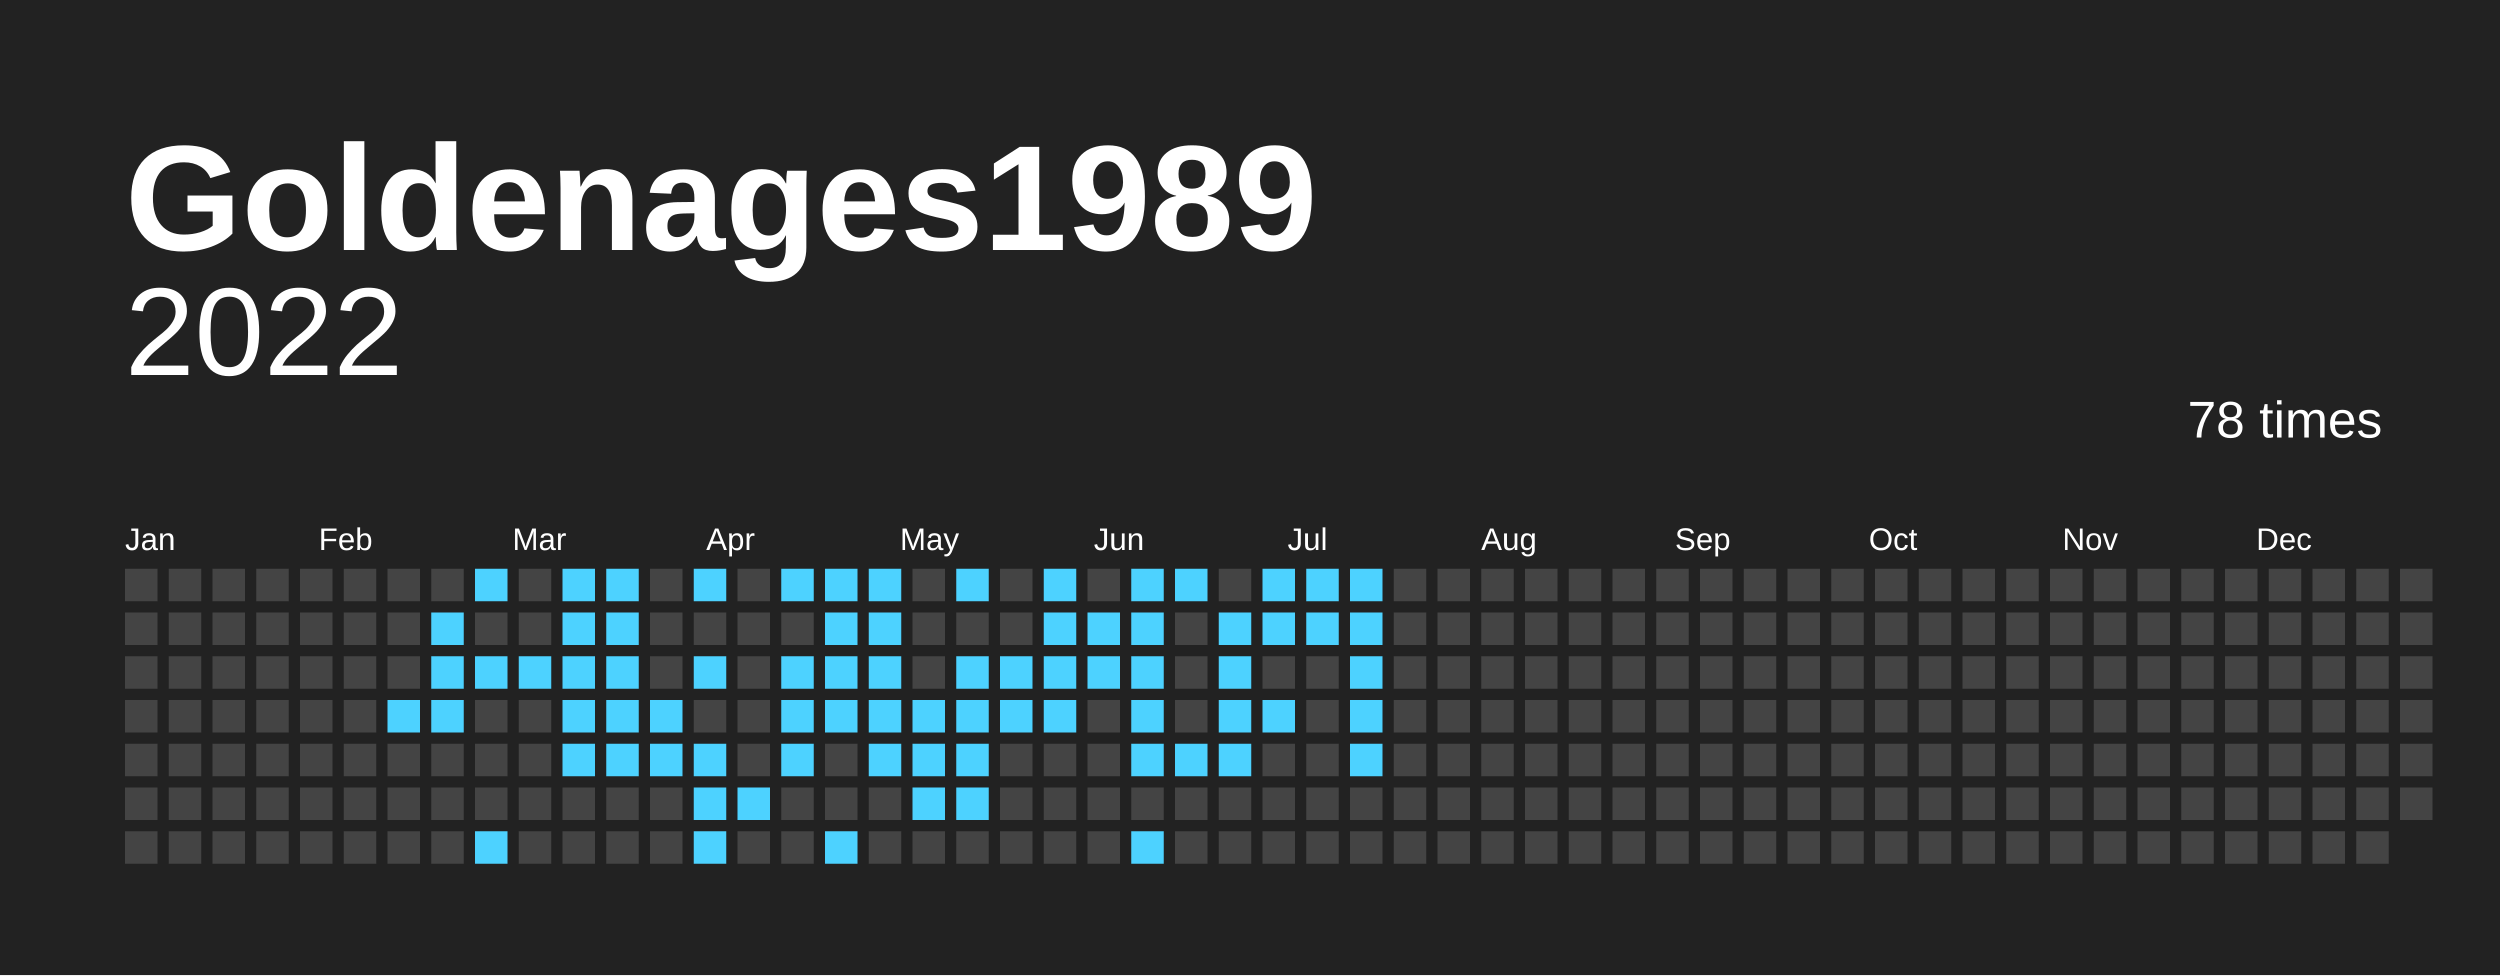
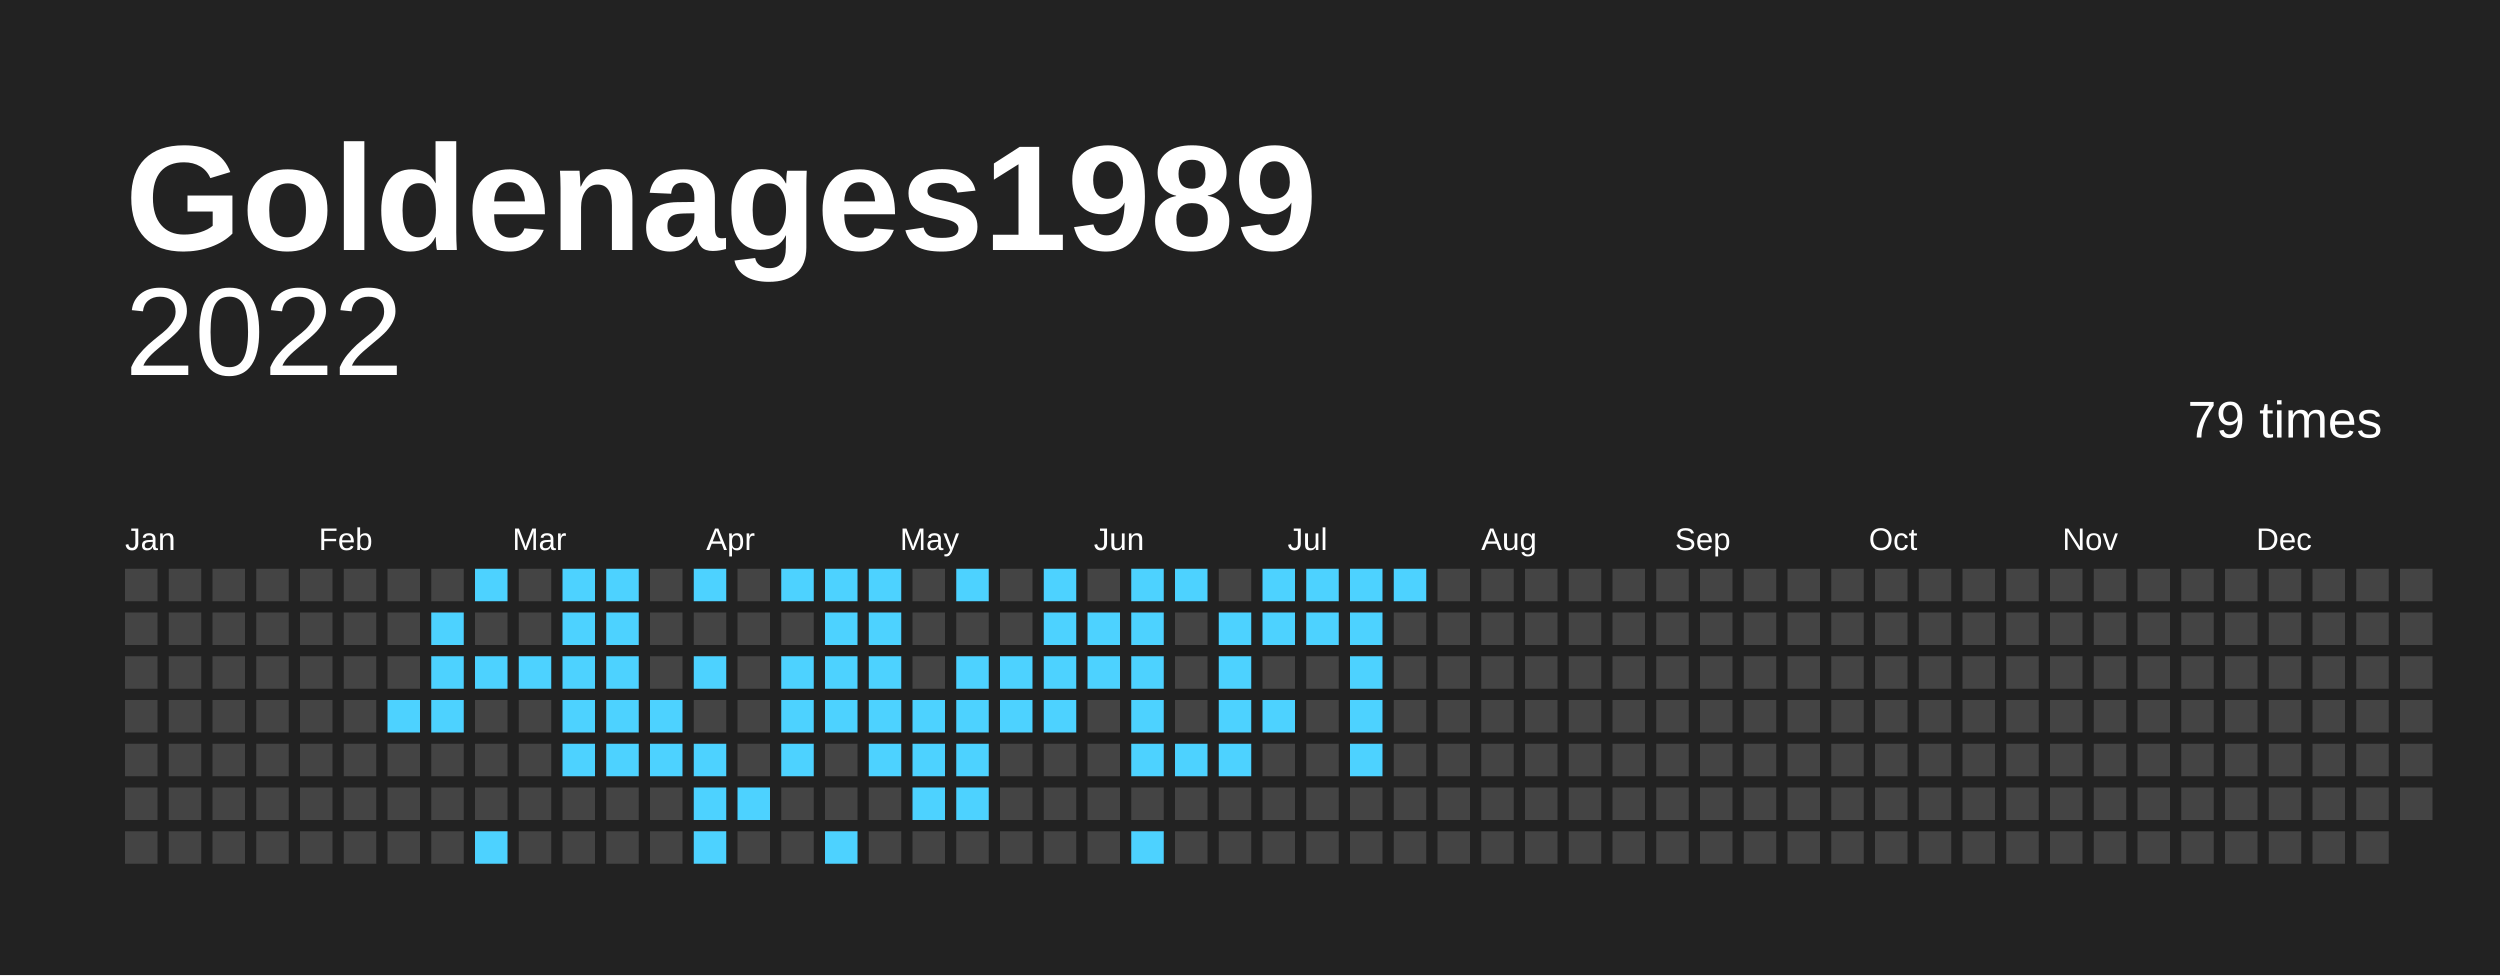
<svg xmlns="http://www.w3.org/2000/svg" baseProfile="full" height="78mm" version="1.1" viewBox="0,0,200,78" width="200mm">
  <defs />
  <rect fill="#222222" height="78" width="200" x="0" y="0" />
  <text fill="#FFFFFF" style="font-size:12px; font-family:Arial; font-weight:bold;" x="10" y="20">Goldenages1989</text>
  <text alignment-baseline="hanging" fill="#FFFFFF" style="font-size:10.0px; font-family:Arial;" x="10" y="30">2022</text>
-   <text alignment-baseline="hanging" fill="#FFFFFF" style="font-size:4.125px; font-family:Arial;" x="175" y="35">78 times</text>
+   <text alignment-baseline="hanging" fill="#FFFFFF" style="font-size:4.125px; font-family:Arial;" x="175" y="35">79 times</text>
  <text fill="#FFFFFF" style="font-size:2.5px; font-family:Arial" x="10.0" y="44">Jan</text>
  <text fill="#FFFFFF" style="font-size:2.5px; font-family:Arial" x="25.5" y="44">Feb</text>
  <text fill="#FFFFFF" style="font-size:2.5px; font-family:Arial" x="41.0" y="44">Mar</text>
  <text fill="#FFFFFF" style="font-size:2.5px; font-family:Arial" x="56.5" y="44">Apr</text>
  <text fill="#FFFFFF" style="font-size:2.5px; font-family:Arial" x="72.0" y="44">May</text>
  <text fill="#FFFFFF" style="font-size:2.5px; font-family:Arial" x="87.5" y="44">Jun</text>
  <text fill="#FFFFFF" style="font-size:2.5px; font-family:Arial" x="103.0" y="44">Jul</text>
  <text fill="#FFFFFF" style="font-size:2.5px; font-family:Arial" x="118.5" y="44">Aug</text>
  <text fill="#FFFFFF" style="font-size:2.5px; font-family:Arial" x="134.0" y="44">Sep</text>
  <text fill="#FFFFFF" style="font-size:2.5px; font-family:Arial" x="149.5" y="44">Oct</text>
  <text fill="#FFFFFF" style="font-size:2.5px; font-family:Arial" x="165.0" y="44">Nov</text>
  <text fill="#FFFFFF" style="font-size:2.5px; font-family:Arial" x="180.5" y="44">Dec</text>
  <rect fill="#444444" height="2.6" width="2.6" x="10.0" y="45.5" />
  <rect fill="#444444" height="2.6" width="2.6" x="10.0" y="49.0" />
  <rect fill="#444444" height="2.6" width="2.6" x="10.0" y="52.5" />
  <rect fill="#444444" height="2.6" width="2.6" x="10.0" y="56.0" />
  <rect fill="#444444" height="2.6" width="2.6" x="10.0" y="59.5" />
  <rect fill="#444444" height="2.6" width="2.6" x="10.0" y="63.0" />
  <rect fill="#444444" height="2.6" width="2.6" x="10.0" y="66.5" />
  <rect fill="#444444" height="2.6" width="2.6" x="13.5" y="45.5" />
  <rect fill="#444444" height="2.6" width="2.6" x="13.5" y="49.0" />
  <rect fill="#444444" height="2.6" width="2.6" x="13.5" y="52.5" />
  <rect fill="#444444" height="2.6" width="2.6" x="13.5" y="56.0" />
  <rect fill="#444444" height="2.6" width="2.6" x="13.5" y="59.5" />
  <rect fill="#444444" height="2.6" width="2.6" x="13.5" y="63.0" />
  <rect fill="#444444" height="2.6" width="2.6" x="13.5" y="66.5" />
  <rect fill="#444444" height="2.6" width="2.6" x="17.0" y="45.5" />
  <rect fill="#444444" height="2.6" width="2.6" x="17.0" y="49.0" />
  <rect fill="#444444" height="2.6" width="2.6" x="17.0" y="52.5" />
  <rect fill="#444444" height="2.6" width="2.6" x="17.0" y="56.0" />
  <rect fill="#444444" height="2.6" width="2.6" x="17.0" y="59.5" />
  <rect fill="#444444" height="2.6" width="2.6" x="17.0" y="63.0" />
  <rect fill="#444444" height="2.6" width="2.6" x="17.0" y="66.5" />
  <rect fill="#444444" height="2.6" width="2.6" x="20.5" y="45.5" />
  <rect fill="#444444" height="2.6" width="2.6" x="20.5" y="49.0" />
  <rect fill="#444444" height="2.6" width="2.6" x="20.5" y="52.5" />
  <rect fill="#444444" height="2.6" width="2.6" x="20.5" y="56.0" />
  <rect fill="#444444" height="2.6" width="2.6" x="20.5" y="59.5" />
  <rect fill="#444444" height="2.6" width="2.6" x="20.5" y="63.0" />
  <rect fill="#444444" height="2.6" width="2.6" x="20.5" y="66.5" />
  <rect fill="#444444" height="2.6" width="2.6" x="24.0" y="45.5" />
  <rect fill="#444444" height="2.6" width="2.6" x="24.0" y="49.0" />
  <rect fill="#444444" height="2.6" width="2.6" x="24.0" y="52.5" />
  <rect fill="#444444" height="2.6" width="2.6" x="24.0" y="56.0" />
  <rect fill="#444444" height="2.6" width="2.6" x="24.0" y="59.5" />
  <rect fill="#444444" height="2.6" width="2.6" x="24.0" y="63.0" />
  <rect fill="#444444" height="2.6" width="2.6" x="24.0" y="66.5" />
  <rect fill="#444444" height="2.6" width="2.6" x="27.5" y="45.5" />
  <rect fill="#444444" height="2.6" width="2.6" x="27.5" y="49.0" />
  <rect fill="#444444" height="2.6" width="2.6" x="27.5" y="52.5" />
  <rect fill="#444444" height="2.6" width="2.6" x="27.5" y="56.0" />
  <rect fill="#444444" height="2.6" width="2.6" x="27.5" y="59.5" />
  <rect fill="#444444" height="2.6" width="2.6" x="27.5" y="63.0" />
  <rect fill="#444444" height="2.6" width="2.6" x="27.5" y="66.5" />
  <rect fill="#444444" height="2.6" width="2.6" x="31.0" y="45.5" />
  <rect fill="#444444" height="2.6" width="2.6" x="31.0" y="49.0" />
  <rect fill="#444444" height="2.6" width="2.6" x="31.0" y="52.5" />
  <rect fill="#4DD2FF" height="2.6" width="2.6" x="31.0" y="56.0" />
  <rect fill="#444444" height="2.6" width="2.6" x="31.0" y="59.5" />
  <rect fill="#444444" height="2.6" width="2.6" x="31.0" y="63.0" />
  <rect fill="#444444" height="2.6" width="2.6" x="31.0" y="66.5" />
  <rect fill="#444444" height="2.6" width="2.6" x="34.5" y="45.5" />
  <rect fill="#4DD2FF" height="2.6" width="2.6" x="34.5" y="49.0" />
  <rect fill="#4DD2FF" height="2.6" width="2.6" x="34.5" y="52.5" />
  <rect fill="#4DD2FF" height="2.6" width="2.6" x="34.5" y="56.0" />
  <rect fill="#444444" height="2.6" width="2.6" x="34.5" y="59.5" />
  <rect fill="#444444" height="2.6" width="2.6" x="34.5" y="63.0" />
  <rect fill="#444444" height="2.6" width="2.6" x="34.5" y="66.5" />
  <rect fill="#4DD2FF" height="2.6" width="2.6" x="38.0" y="45.5" />
  <rect fill="#444444" height="2.6" width="2.6" x="38.0" y="49.0" />
  <rect fill="#4DD2FF" height="2.6" width="2.6" x="38.0" y="52.5" />
  <rect fill="#444444" height="2.6" width="2.6" x="38.0" y="56.0" />
  <rect fill="#444444" height="2.6" width="2.6" x="38.0" y="59.5" />
  <rect fill="#444444" height="2.6" width="2.6" x="38.0" y="63.0" />
  <rect fill="#4DD2FF" height="2.6" width="2.6" x="38.0" y="66.5" />
  <rect fill="#444444" height="2.6" width="2.6" x="41.5" y="45.5" />
  <rect fill="#444444" height="2.6" width="2.6" x="41.5" y="49.0" />
  <rect fill="#4DD2FF" height="2.6" width="2.6" x="41.5" y="52.5" />
  <rect fill="#444444" height="2.6" width="2.6" x="41.5" y="56.0" />
  <rect fill="#444444" height="2.6" width="2.6" x="41.5" y="59.5" />
  <rect fill="#444444" height="2.6" width="2.6" x="41.5" y="63.0" />
  <rect fill="#444444" height="2.6" width="2.6" x="41.5" y="66.5" />
  <rect fill="#4DD2FF" height="2.6" width="2.6" x="45.0" y="45.5" />
  <rect fill="#4DD2FF" height="2.6" width="2.6" x="45.0" y="49.0" />
  <rect fill="#4DD2FF" height="2.6" width="2.6" x="45.0" y="52.5" />
  <rect fill="#4DD2FF" height="2.6" width="2.6" x="45.0" y="56.0" />
  <rect fill="#4DD2FF" height="2.6" width="2.6" x="45.0" y="59.5" />
  <rect fill="#444444" height="2.6" width="2.6" x="45.0" y="63.0" />
  <rect fill="#444444" height="2.6" width="2.6" x="45.0" y="66.5" />
  <rect fill="#4DD2FF" height="2.6" width="2.6" x="48.5" y="45.5" />
  <rect fill="#4DD2FF" height="2.6" width="2.6" x="48.5" y="49.0" />
  <rect fill="#4DD2FF" height="2.6" width="2.6" x="48.5" y="52.5" />
  <rect fill="#4DD2FF" height="2.6" width="2.6" x="48.5" y="56.0" />
  <rect fill="#4DD2FF" height="2.6" width="2.6" x="48.5" y="59.5" />
  <rect fill="#444444" height="2.6" width="2.6" x="48.5" y="63.0" />
  <rect fill="#444444" height="2.6" width="2.6" x="48.5" y="66.5" />
  <rect fill="#444444" height="2.6" width="2.6" x="52.0" y="45.5" />
  <rect fill="#444444" height="2.6" width="2.6" x="52.0" y="49.0" />
  <rect fill="#444444" height="2.6" width="2.6" x="52.0" y="52.5" />
  <rect fill="#4DD2FF" height="2.6" width="2.6" x="52.0" y="56.0" />
  <rect fill="#4DD2FF" height="2.6" width="2.6" x="52.0" y="59.5" />
  <rect fill="#444444" height="2.6" width="2.6" x="52.0" y="63.0" />
  <rect fill="#444444" height="2.6" width="2.6" x="52.0" y="66.5" />
  <rect fill="#4DD2FF" height="2.6" width="2.6" x="55.5" y="45.5" />
  <rect fill="#444444" height="2.6" width="2.6" x="55.5" y="49.0" />
  <rect fill="#4DD2FF" height="2.6" width="2.6" x="55.5" y="52.5" />
  <rect fill="#444444" height="2.6" width="2.6" x="55.5" y="56.0" />
  <rect fill="#4DD2FF" height="2.6" width="2.6" x="55.5" y="59.5" />
  <rect fill="#4DD2FF" height="2.6" width="2.6" x="55.5" y="63.0" />
  <rect fill="#4DD2FF" height="2.6" width="2.6" x="55.5" y="66.5" />
  <rect fill="#444444" height="2.6" width="2.6" x="59.0" y="45.5" />
  <rect fill="#444444" height="2.6" width="2.6" x="59.0" y="49.0" />
  <rect fill="#444444" height="2.6" width="2.6" x="59.0" y="52.5" />
  <rect fill="#444444" height="2.6" width="2.6" x="59.0" y="56.0" />
  <rect fill="#444444" height="2.6" width="2.6" x="59.0" y="59.5" />
  <rect fill="#4DD2FF" height="2.6" width="2.6" x="59.0" y="63.0" />
  <rect fill="#444444" height="2.6" width="2.6" x="59.0" y="66.5" />
  <rect fill="#4DD2FF" height="2.6" width="2.6" x="62.5" y="45.5" />
  <rect fill="#444444" height="2.6" width="2.6" x="62.5" y="49.0" />
  <rect fill="#4DD2FF" height="2.6" width="2.6" x="62.5" y="52.5" />
  <rect fill="#4DD2FF" height="2.6" width="2.6" x="62.5" y="56.0" />
  <rect fill="#4DD2FF" height="2.6" width="2.6" x="62.5" y="59.5" />
  <rect fill="#444444" height="2.6" width="2.6" x="62.5" y="63.0" />
  <rect fill="#444444" height="2.6" width="2.6" x="62.5" y="66.5" />
  <rect fill="#4DD2FF" height="2.6" width="2.6" x="66.0" y="45.5" />
  <rect fill="#4DD2FF" height="2.6" width="2.6" x="66.0" y="49.0" />
  <rect fill="#4DD2FF" height="2.6" width="2.6" x="66.0" y="52.5" />
  <rect fill="#4DD2FF" height="2.6" width="2.6" x="66.0" y="56.0" />
  <rect fill="#444444" height="2.6" width="2.6" x="66.0" y="59.5" />
  <rect fill="#444444" height="2.6" width="2.6" x="66.0" y="63.0" />
  <rect fill="#4DD2FF" height="2.6" width="2.6" x="66.0" y="66.5" />
  <rect fill="#4DD2FF" height="2.6" width="2.6" x="69.5" y="45.5" />
  <rect fill="#4DD2FF" height="2.6" width="2.6" x="69.5" y="49.0" />
  <rect fill="#4DD2FF" height="2.6" width="2.6" x="69.5" y="52.5" />
  <rect fill="#4DD2FF" height="2.6" width="2.6" x="69.5" y="56.0" />
  <rect fill="#4DD2FF" height="2.6" width="2.6" x="69.5" y="59.5" />
  <rect fill="#444444" height="2.6" width="2.6" x="69.5" y="63.0" />
  <rect fill="#444444" height="2.6" width="2.6" x="69.5" y="66.5" />
  <rect fill="#444444" height="2.6" width="2.6" x="73.0" y="45.5" />
  <rect fill="#444444" height="2.6" width="2.6" x="73.0" y="49.0" />
  <rect fill="#444444" height="2.6" width="2.6" x="73.0" y="52.5" />
  <rect fill="#4DD2FF" height="2.6" width="2.6" x="73.0" y="56.0" />
  <rect fill="#4DD2FF" height="2.6" width="2.6" x="73.0" y="59.5" />
  <rect fill="#4DD2FF" height="2.6" width="2.6" x="73.0" y="63.0" />
  <rect fill="#444444" height="2.6" width="2.6" x="73.0" y="66.5" />
  <rect fill="#4DD2FF" height="2.6" width="2.6" x="76.5" y="45.5" />
  <rect fill="#444444" height="2.6" width="2.6" x="76.5" y="49.0" />
  <rect fill="#4DD2FF" height="2.6" width="2.6" x="76.5" y="52.5" />
  <rect fill="#4DD2FF" height="2.6" width="2.6" x="76.5" y="56.0" />
  <rect fill="#4DD2FF" height="2.6" width="2.6" x="76.5" y="59.5" />
  <rect fill="#4DD2FF" height="2.6" width="2.6" x="76.5" y="63.0" />
  <rect fill="#444444" height="2.6" width="2.6" x="76.5" y="66.5" />
  <rect fill="#444444" height="2.6" width="2.6" x="80.0" y="45.5" />
  <rect fill="#444444" height="2.6" width="2.6" x="80.0" y="49.0" />
  <rect fill="#4DD2FF" height="2.6" width="2.6" x="80.0" y="52.5" />
  <rect fill="#4DD2FF" height="2.6" width="2.6" x="80.0" y="56.0" />
  <rect fill="#444444" height="2.6" width="2.6" x="80.0" y="59.5" />
  <rect fill="#444444" height="2.6" width="2.6" x="80.0" y="63.0" />
  <rect fill="#444444" height="2.6" width="2.6" x="80.0" y="66.5" />
  <rect fill="#4DD2FF" height="2.6" width="2.6" x="83.5" y="45.5" />
  <rect fill="#4DD2FF" height="2.6" width="2.6" x="83.5" y="49.0" />
  <rect fill="#4DD2FF" height="2.6" width="2.6" x="83.5" y="52.5" />
  <rect fill="#4DD2FF" height="2.6" width="2.6" x="83.5" y="56.0" />
  <rect fill="#444444" height="2.6" width="2.6" x="83.5" y="59.5" />
  <rect fill="#444444" height="2.6" width="2.6" x="83.5" y="63.0" />
  <rect fill="#444444" height="2.6" width="2.6" x="83.5" y="66.5" />
  <rect fill="#444444" height="2.6" width="2.6" x="87.0" y="45.5" />
  <rect fill="#4DD2FF" height="2.6" width="2.6" x="87.0" y="49.0" />
  <rect fill="#4DD2FF" height="2.6" width="2.6" x="87.0" y="52.5" />
  <rect fill="#444444" height="2.6" width="2.6" x="87.0" y="56.0" />
  <rect fill="#444444" height="2.6" width="2.6" x="87.0" y="59.5" />
  <rect fill="#444444" height="2.6" width="2.6" x="87.0" y="63.0" />
  <rect fill="#444444" height="2.6" width="2.6" x="87.0" y="66.5" />
  <rect fill="#4DD2FF" height="2.6" width="2.6" x="90.5" y="45.5" />
  <rect fill="#4DD2FF" height="2.6" width="2.6" x="90.5" y="49.0" />
  <rect fill="#4DD2FF" height="2.6" width="2.6" x="90.5" y="52.5" />
  <rect fill="#4DD2FF" height="2.6" width="2.6" x="90.5" y="56.0" />
  <rect fill="#4DD2FF" height="2.6" width="2.6" x="90.5" y="59.5" />
  <rect fill="#444444" height="2.6" width="2.6" x="90.5" y="63.0" />
  <rect fill="#4DD2FF" height="2.6" width="2.6" x="90.5" y="66.5" />
  <rect fill="#4DD2FF" height="2.6" width="2.6" x="94.0" y="45.5" />
  <rect fill="#444444" height="2.6" width="2.6" x="94.0" y="49.0" />
  <rect fill="#444444" height="2.6" width="2.6" x="94.0" y="52.5" />
  <rect fill="#444444" height="2.6" width="2.6" x="94.0" y="56.0" />
  <rect fill="#4DD2FF" height="2.6" width="2.6" x="94.0" y="59.5" />
  <rect fill="#444444" height="2.6" width="2.6" x="94.0" y="63.0" />
  <rect fill="#444444" height="2.6" width="2.6" x="94.0" y="66.5" />
  <rect fill="#444444" height="2.6" width="2.6" x="97.5" y="45.5" />
  <rect fill="#4DD2FF" height="2.6" width="2.6" x="97.5" y="49.0" />
  <rect fill="#4DD2FF" height="2.6" width="2.6" x="97.5" y="52.5" />
  <rect fill="#4DD2FF" height="2.6" width="2.6" x="97.5" y="56.0" />
  <rect fill="#4DD2FF" height="2.6" width="2.6" x="97.5" y="59.5" />
  <rect fill="#444444" height="2.6" width="2.6" x="97.5" y="63.0" />
  <rect fill="#444444" height="2.6" width="2.6" x="97.5" y="66.5" />
  <rect fill="#4DD2FF" height="2.6" width="2.6" x="101.0" y="45.5" />
  <rect fill="#4DD2FF" height="2.6" width="2.6" x="101.0" y="49.0" />
  <rect fill="#444444" height="2.6" width="2.6" x="101.0" y="52.5" />
  <rect fill="#4DD2FF" height="2.6" width="2.6" x="101.0" y="56.0" />
  <rect fill="#444444" height="2.6" width="2.6" x="101.0" y="59.5" />
  <rect fill="#444444" height="2.6" width="2.6" x="101.0" y="63.0" />
  <rect fill="#444444" height="2.6" width="2.6" x="101.0" y="66.5" />
  <rect fill="#4DD2FF" height="2.6" width="2.6" x="104.5" y="45.5" />
  <rect fill="#4DD2FF" height="2.6" width="2.6" x="104.5" y="49.0" />
  <rect fill="#444444" height="2.6" width="2.6" x="104.5" y="52.5" />
  <rect fill="#444444" height="2.6" width="2.6" x="104.5" y="56.0" />
  <rect fill="#444444" height="2.6" width="2.6" x="104.5" y="59.5" />
  <rect fill="#444444" height="2.6" width="2.6" x="104.5" y="63.0" />
  <rect fill="#444444" height="2.6" width="2.6" x="104.5" y="66.5" />
  <rect fill="#4DD2FF" height="2.6" width="2.6" x="108.0" y="45.5" />
  <rect fill="#4DD2FF" height="2.6" width="2.6" x="108.0" y="49.0" />
  <rect fill="#4DD2FF" height="2.6" width="2.6" x="108.0" y="52.5" />
  <rect fill="#4DD2FF" height="2.6" width="2.6" x="108.0" y="56.0" />
  <rect fill="#4DD2FF" height="2.6" width="2.6" x="108.0" y="59.5" />
  <rect fill="#444444" height="2.6" width="2.6" x="108.0" y="63.0" />
  <rect fill="#444444" height="2.6" width="2.6" x="108.0" y="66.5" />
-   <rect fill="#444444" height="2.6" width="2.6" x="111.5" y="45.5" />
+   <rect fill="#4DD2FF" height="2.6" width="2.6" x="111.5" y="45.5" />
  <rect fill="#444444" height="2.6" width="2.6" x="111.5" y="49.0" />
  <rect fill="#444444" height="2.6" width="2.6" x="111.5" y="52.5" />
  <rect fill="#444444" height="2.6" width="2.6" x="111.5" y="56.0" />
  <rect fill="#444444" height="2.6" width="2.6" x="111.5" y="59.5" />
  <rect fill="#444444" height="2.6" width="2.6" x="111.5" y="63.0" />
  <rect fill="#444444" height="2.6" width="2.6" x="111.5" y="66.5" />
  <rect fill="#444444" height="2.6" width="2.6" x="115.0" y="45.5" />
  <rect fill="#444444" height="2.6" width="2.6" x="115.0" y="49.0" />
  <rect fill="#444444" height="2.6" width="2.6" x="115.0" y="52.5" />
  <rect fill="#444444" height="2.6" width="2.6" x="115.0" y="56.0" />
  <rect fill="#444444" height="2.6" width="2.6" x="115.0" y="59.5" />
  <rect fill="#444444" height="2.6" width="2.6" x="115.0" y="63.0" />
  <rect fill="#444444" height="2.6" width="2.6" x="115.0" y="66.5" />
  <rect fill="#444444" height="2.6" width="2.6" x="118.5" y="45.5" />
  <rect fill="#444444" height="2.6" width="2.6" x="118.5" y="49.0" />
  <rect fill="#444444" height="2.6" width="2.6" x="118.5" y="52.5" />
  <rect fill="#444444" height="2.6" width="2.6" x="118.5" y="56.0" />
  <rect fill="#444444" height="2.6" width="2.6" x="118.5" y="59.5" />
  <rect fill="#444444" height="2.6" width="2.6" x="118.5" y="63.0" />
  <rect fill="#444444" height="2.6" width="2.6" x="118.5" y="66.5" />
  <rect fill="#444444" height="2.6" width="2.6" x="122.0" y="45.5" />
  <rect fill="#444444" height="2.6" width="2.6" x="122.0" y="49.0" />
  <rect fill="#444444" height="2.6" width="2.6" x="122.0" y="52.5" />
  <rect fill="#444444" height="2.6" width="2.6" x="122.0" y="56.0" />
  <rect fill="#444444" height="2.6" width="2.6" x="122.0" y="59.5" />
  <rect fill="#444444" height="2.6" width="2.6" x="122.0" y="63.0" />
  <rect fill="#444444" height="2.6" width="2.6" x="122.0" y="66.5" />
  <rect fill="#444444" height="2.6" width="2.6" x="125.5" y="45.5" />
  <rect fill="#444444" height="2.6" width="2.6" x="125.5" y="49.0" />
  <rect fill="#444444" height="2.6" width="2.6" x="125.5" y="52.5" />
  <rect fill="#444444" height="2.6" width="2.6" x="125.5" y="56.0" />
  <rect fill="#444444" height="2.6" width="2.6" x="125.5" y="59.5" />
  <rect fill="#444444" height="2.6" width="2.6" x="125.5" y="63.0" />
  <rect fill="#444444" height="2.6" width="2.6" x="125.5" y="66.5" />
  <rect fill="#444444" height="2.6" width="2.6" x="129.0" y="45.5" />
  <rect fill="#444444" height="2.6" width="2.6" x="129.0" y="49.0" />
  <rect fill="#444444" height="2.6" width="2.6" x="129.0" y="52.5" />
  <rect fill="#444444" height="2.6" width="2.6" x="129.0" y="56.0" />
  <rect fill="#444444" height="2.6" width="2.6" x="129.0" y="59.5" />
  <rect fill="#444444" height="2.6" width="2.6" x="129.0" y="63.0" />
  <rect fill="#444444" height="2.6" width="2.6" x="129.0" y="66.5" />
  <rect fill="#444444" height="2.6" width="2.6" x="132.5" y="45.5" />
  <rect fill="#444444" height="2.6" width="2.6" x="132.5" y="49.0" />
  <rect fill="#444444" height="2.6" width="2.6" x="132.5" y="52.5" />
  <rect fill="#444444" height="2.6" width="2.6" x="132.5" y="56.0" />
  <rect fill="#444444" height="2.6" width="2.6" x="132.5" y="59.5" />
  <rect fill="#444444" height="2.6" width="2.6" x="132.5" y="63.0" />
  <rect fill="#444444" height="2.6" width="2.6" x="132.5" y="66.5" />
  <rect fill="#444444" height="2.6" width="2.6" x="136.0" y="45.5" />
  <rect fill="#444444" height="2.6" width="2.6" x="136.0" y="49.0" />
  <rect fill="#444444" height="2.6" width="2.6" x="136.0" y="52.5" />
  <rect fill="#444444" height="2.6" width="2.6" x="136.0" y="56.0" />
  <rect fill="#444444" height="2.6" width="2.6" x="136.0" y="59.5" />
  <rect fill="#444444" height="2.6" width="2.6" x="136.0" y="63.0" />
  <rect fill="#444444" height="2.6" width="2.6" x="136.0" y="66.5" />
  <rect fill="#444444" height="2.6" width="2.6" x="139.5" y="45.5" />
  <rect fill="#444444" height="2.6" width="2.6" x="139.5" y="49.0" />
  <rect fill="#444444" height="2.6" width="2.6" x="139.5" y="52.5" />
  <rect fill="#444444" height="2.6" width="2.6" x="139.5" y="56.0" />
  <rect fill="#444444" height="2.6" width="2.6" x="139.5" y="59.5" />
  <rect fill="#444444" height="2.6" width="2.6" x="139.5" y="63.0" />
  <rect fill="#444444" height="2.6" width="2.6" x="139.5" y="66.5" />
  <rect fill="#444444" height="2.6" width="2.6" x="143.0" y="45.5" />
  <rect fill="#444444" height="2.6" width="2.6" x="143.0" y="49.0" />
  <rect fill="#444444" height="2.6" width="2.6" x="143.0" y="52.5" />
  <rect fill="#444444" height="2.6" width="2.6" x="143.0" y="56.0" />
  <rect fill="#444444" height="2.6" width="2.6" x="143.0" y="59.5" />
  <rect fill="#444444" height="2.6" width="2.6" x="143.0" y="63.0" />
  <rect fill="#444444" height="2.6" width="2.6" x="143.0" y="66.5" />
  <rect fill="#444444" height="2.6" width="2.6" x="146.5" y="45.5" />
  <rect fill="#444444" height="2.6" width="2.6" x="146.5" y="49.0" />
  <rect fill="#444444" height="2.6" width="2.6" x="146.5" y="52.5" />
  <rect fill="#444444" height="2.6" width="2.6" x="146.5" y="56.0" />
  <rect fill="#444444" height="2.6" width="2.6" x="146.5" y="59.5" />
  <rect fill="#444444" height="2.6" width="2.6" x="146.5" y="63.0" />
  <rect fill="#444444" height="2.6" width="2.6" x="146.5" y="66.5" />
  <rect fill="#444444" height="2.6" width="2.6" x="150.0" y="45.5" />
  <rect fill="#444444" height="2.6" width="2.6" x="150.0" y="49.0" />
  <rect fill="#444444" height="2.6" width="2.6" x="150.0" y="52.5" />
  <rect fill="#444444" height="2.6" width="2.6" x="150.0" y="56.0" />
  <rect fill="#444444" height="2.6" width="2.6" x="150.0" y="59.5" />
  <rect fill="#444444" height="2.6" width="2.6" x="150.0" y="63.0" />
  <rect fill="#444444" height="2.6" width="2.6" x="150.0" y="66.5" />
  <rect fill="#444444" height="2.6" width="2.6" x="153.5" y="45.5" />
  <rect fill="#444444" height="2.6" width="2.6" x="153.5" y="49.0" />
  <rect fill="#444444" height="2.6" width="2.6" x="153.5" y="52.5" />
  <rect fill="#444444" height="2.6" width="2.6" x="153.5" y="56.0" />
  <rect fill="#444444" height="2.6" width="2.6" x="153.5" y="59.5" />
  <rect fill="#444444" height="2.6" width="2.6" x="153.5" y="63.0" />
  <rect fill="#444444" height="2.6" width="2.6" x="153.5" y="66.5" />
  <rect fill="#444444" height="2.6" width="2.6" x="157.0" y="45.5" />
  <rect fill="#444444" height="2.6" width="2.6" x="157.0" y="49.0" />
  <rect fill="#444444" height="2.6" width="2.6" x="157.0" y="52.5" />
  <rect fill="#444444" height="2.6" width="2.6" x="157.0" y="56.0" />
  <rect fill="#444444" height="2.6" width="2.6" x="157.0" y="59.5" />
  <rect fill="#444444" height="2.6" width="2.6" x="157.0" y="63.0" />
  <rect fill="#444444" height="2.6" width="2.6" x="157.0" y="66.5" />
  <rect fill="#444444" height="2.6" width="2.6" x="160.5" y="45.5" />
  <rect fill="#444444" height="2.6" width="2.6" x="160.5" y="49.0" />
  <rect fill="#444444" height="2.6" width="2.6" x="160.5" y="52.5" />
  <rect fill="#444444" height="2.6" width="2.6" x="160.5" y="56.0" />
  <rect fill="#444444" height="2.6" width="2.6" x="160.5" y="59.5" />
  <rect fill="#444444" height="2.6" width="2.6" x="160.5" y="63.0" />
  <rect fill="#444444" height="2.6" width="2.6" x="160.5" y="66.5" />
  <rect fill="#444444" height="2.6" width="2.6" x="164.0" y="45.5" />
  <rect fill="#444444" height="2.6" width="2.6" x="164.0" y="49.0" />
  <rect fill="#444444" height="2.6" width="2.6" x="164.0" y="52.5" />
  <rect fill="#444444" height="2.6" width="2.6" x="164.0" y="56.0" />
  <rect fill="#444444" height="2.6" width="2.6" x="164.0" y="59.5" />
  <rect fill="#444444" height="2.6" width="2.6" x="164.0" y="63.0" />
  <rect fill="#444444" height="2.6" width="2.6" x="164.0" y="66.5" />
  <rect fill="#444444" height="2.6" width="2.6" x="167.5" y="45.5" />
  <rect fill="#444444" height="2.6" width="2.6" x="167.5" y="49.0" />
  <rect fill="#444444" height="2.6" width="2.6" x="167.5" y="52.5" />
  <rect fill="#444444" height="2.6" width="2.6" x="167.5" y="56.0" />
  <rect fill="#444444" height="2.6" width="2.6" x="167.5" y="59.5" />
  <rect fill="#444444" height="2.6" width="2.6" x="167.5" y="63.0" />
  <rect fill="#444444" height="2.6" width="2.6" x="167.5" y="66.5" />
  <rect fill="#444444" height="2.6" width="2.6" x="171.0" y="45.5" />
  <rect fill="#444444" height="2.6" width="2.6" x="171.0" y="49.0" />
  <rect fill="#444444" height="2.6" width="2.6" x="171.0" y="52.5" />
  <rect fill="#444444" height="2.6" width="2.6" x="171.0" y="56.0" />
  <rect fill="#444444" height="2.6" width="2.6" x="171.0" y="59.5" />
  <rect fill="#444444" height="2.6" width="2.6" x="171.0" y="63.0" />
  <rect fill="#444444" height="2.6" width="2.6" x="171.0" y="66.5" />
  <rect fill="#444444" height="2.6" width="2.6" x="174.5" y="45.5" />
  <rect fill="#444444" height="2.6" width="2.6" x="174.5" y="49.0" />
  <rect fill="#444444" height="2.6" width="2.6" x="174.5" y="52.5" />
  <rect fill="#444444" height="2.6" width="2.6" x="174.5" y="56.0" />
  <rect fill="#444444" height="2.6" width="2.6" x="174.5" y="59.5" />
  <rect fill="#444444" height="2.6" width="2.6" x="174.5" y="63.0" />
  <rect fill="#444444" height="2.6" width="2.6" x="174.5" y="66.5" />
  <rect fill="#444444" height="2.6" width="2.6" x="178.0" y="45.5" />
  <rect fill="#444444" height="2.6" width="2.6" x="178.0" y="49.0" />
  <rect fill="#444444" height="2.6" width="2.6" x="178.0" y="52.5" />
  <rect fill="#444444" height="2.6" width="2.6" x="178.0" y="56.0" />
  <rect fill="#444444" height="2.6" width="2.6" x="178.0" y="59.5" />
  <rect fill="#444444" height="2.6" width="2.6" x="178.0" y="63.0" />
  <rect fill="#444444" height="2.6" width="2.6" x="178.0" y="66.5" />
  <rect fill="#444444" height="2.6" width="2.6" x="181.5" y="45.5" />
  <rect fill="#444444" height="2.6" width="2.6" x="181.5" y="49.0" />
  <rect fill="#444444" height="2.6" width="2.6" x="181.5" y="52.5" />
  <rect fill="#444444" height="2.6" width="2.6" x="181.5" y="56.0" />
  <rect fill="#444444" height="2.6" width="2.6" x="181.5" y="59.5" />
  <rect fill="#444444" height="2.6" width="2.6" x="181.5" y="63.0" />
  <rect fill="#444444" height="2.6" width="2.6" x="181.5" y="66.5" />
  <rect fill="#444444" height="2.6" width="2.6" x="185.0" y="45.5" />
  <rect fill="#444444" height="2.6" width="2.6" x="185.0" y="49.0" />
  <rect fill="#444444" height="2.6" width="2.6" x="185.0" y="52.5" />
  <rect fill="#444444" height="2.6" width="2.6" x="185.0" y="56.0" />
  <rect fill="#444444" height="2.6" width="2.6" x="185.0" y="59.5" />
  <rect fill="#444444" height="2.6" width="2.6" x="185.0" y="63.0" />
  <rect fill="#444444" height="2.6" width="2.6" x="185.0" y="66.5" />
  <rect fill="#444444" height="2.6" width="2.6" x="188.5" y="45.5" />
  <rect fill="#444444" height="2.6" width="2.6" x="188.5" y="49.0" />
  <rect fill="#444444" height="2.6" width="2.6" x="188.5" y="52.5" />
  <rect fill="#444444" height="2.6" width="2.6" x="188.5" y="56.0" />
  <rect fill="#444444" height="2.6" width="2.6" x="188.5" y="59.5" />
  <rect fill="#444444" height="2.6" width="2.6" x="188.5" y="63.0" />
  <rect fill="#444444" height="2.6" width="2.6" x="188.5" y="66.5" />
  <rect fill="#444444" height="2.6" width="2.6" x="192.0" y="45.5" />
  <rect fill="#444444" height="2.6" width="2.6" x="192.0" y="49.0" />
  <rect fill="#444444" height="2.6" width="2.6" x="192.0" y="52.5" />
  <rect fill="#444444" height="2.6" width="2.6" x="192.0" y="56.0" />
  <rect fill="#444444" height="2.6" width="2.6" x="192.0" y="59.5" />
  <rect fill="#444444" height="2.6" width="2.6" x="192.0" y="63.0" />
</svg>
